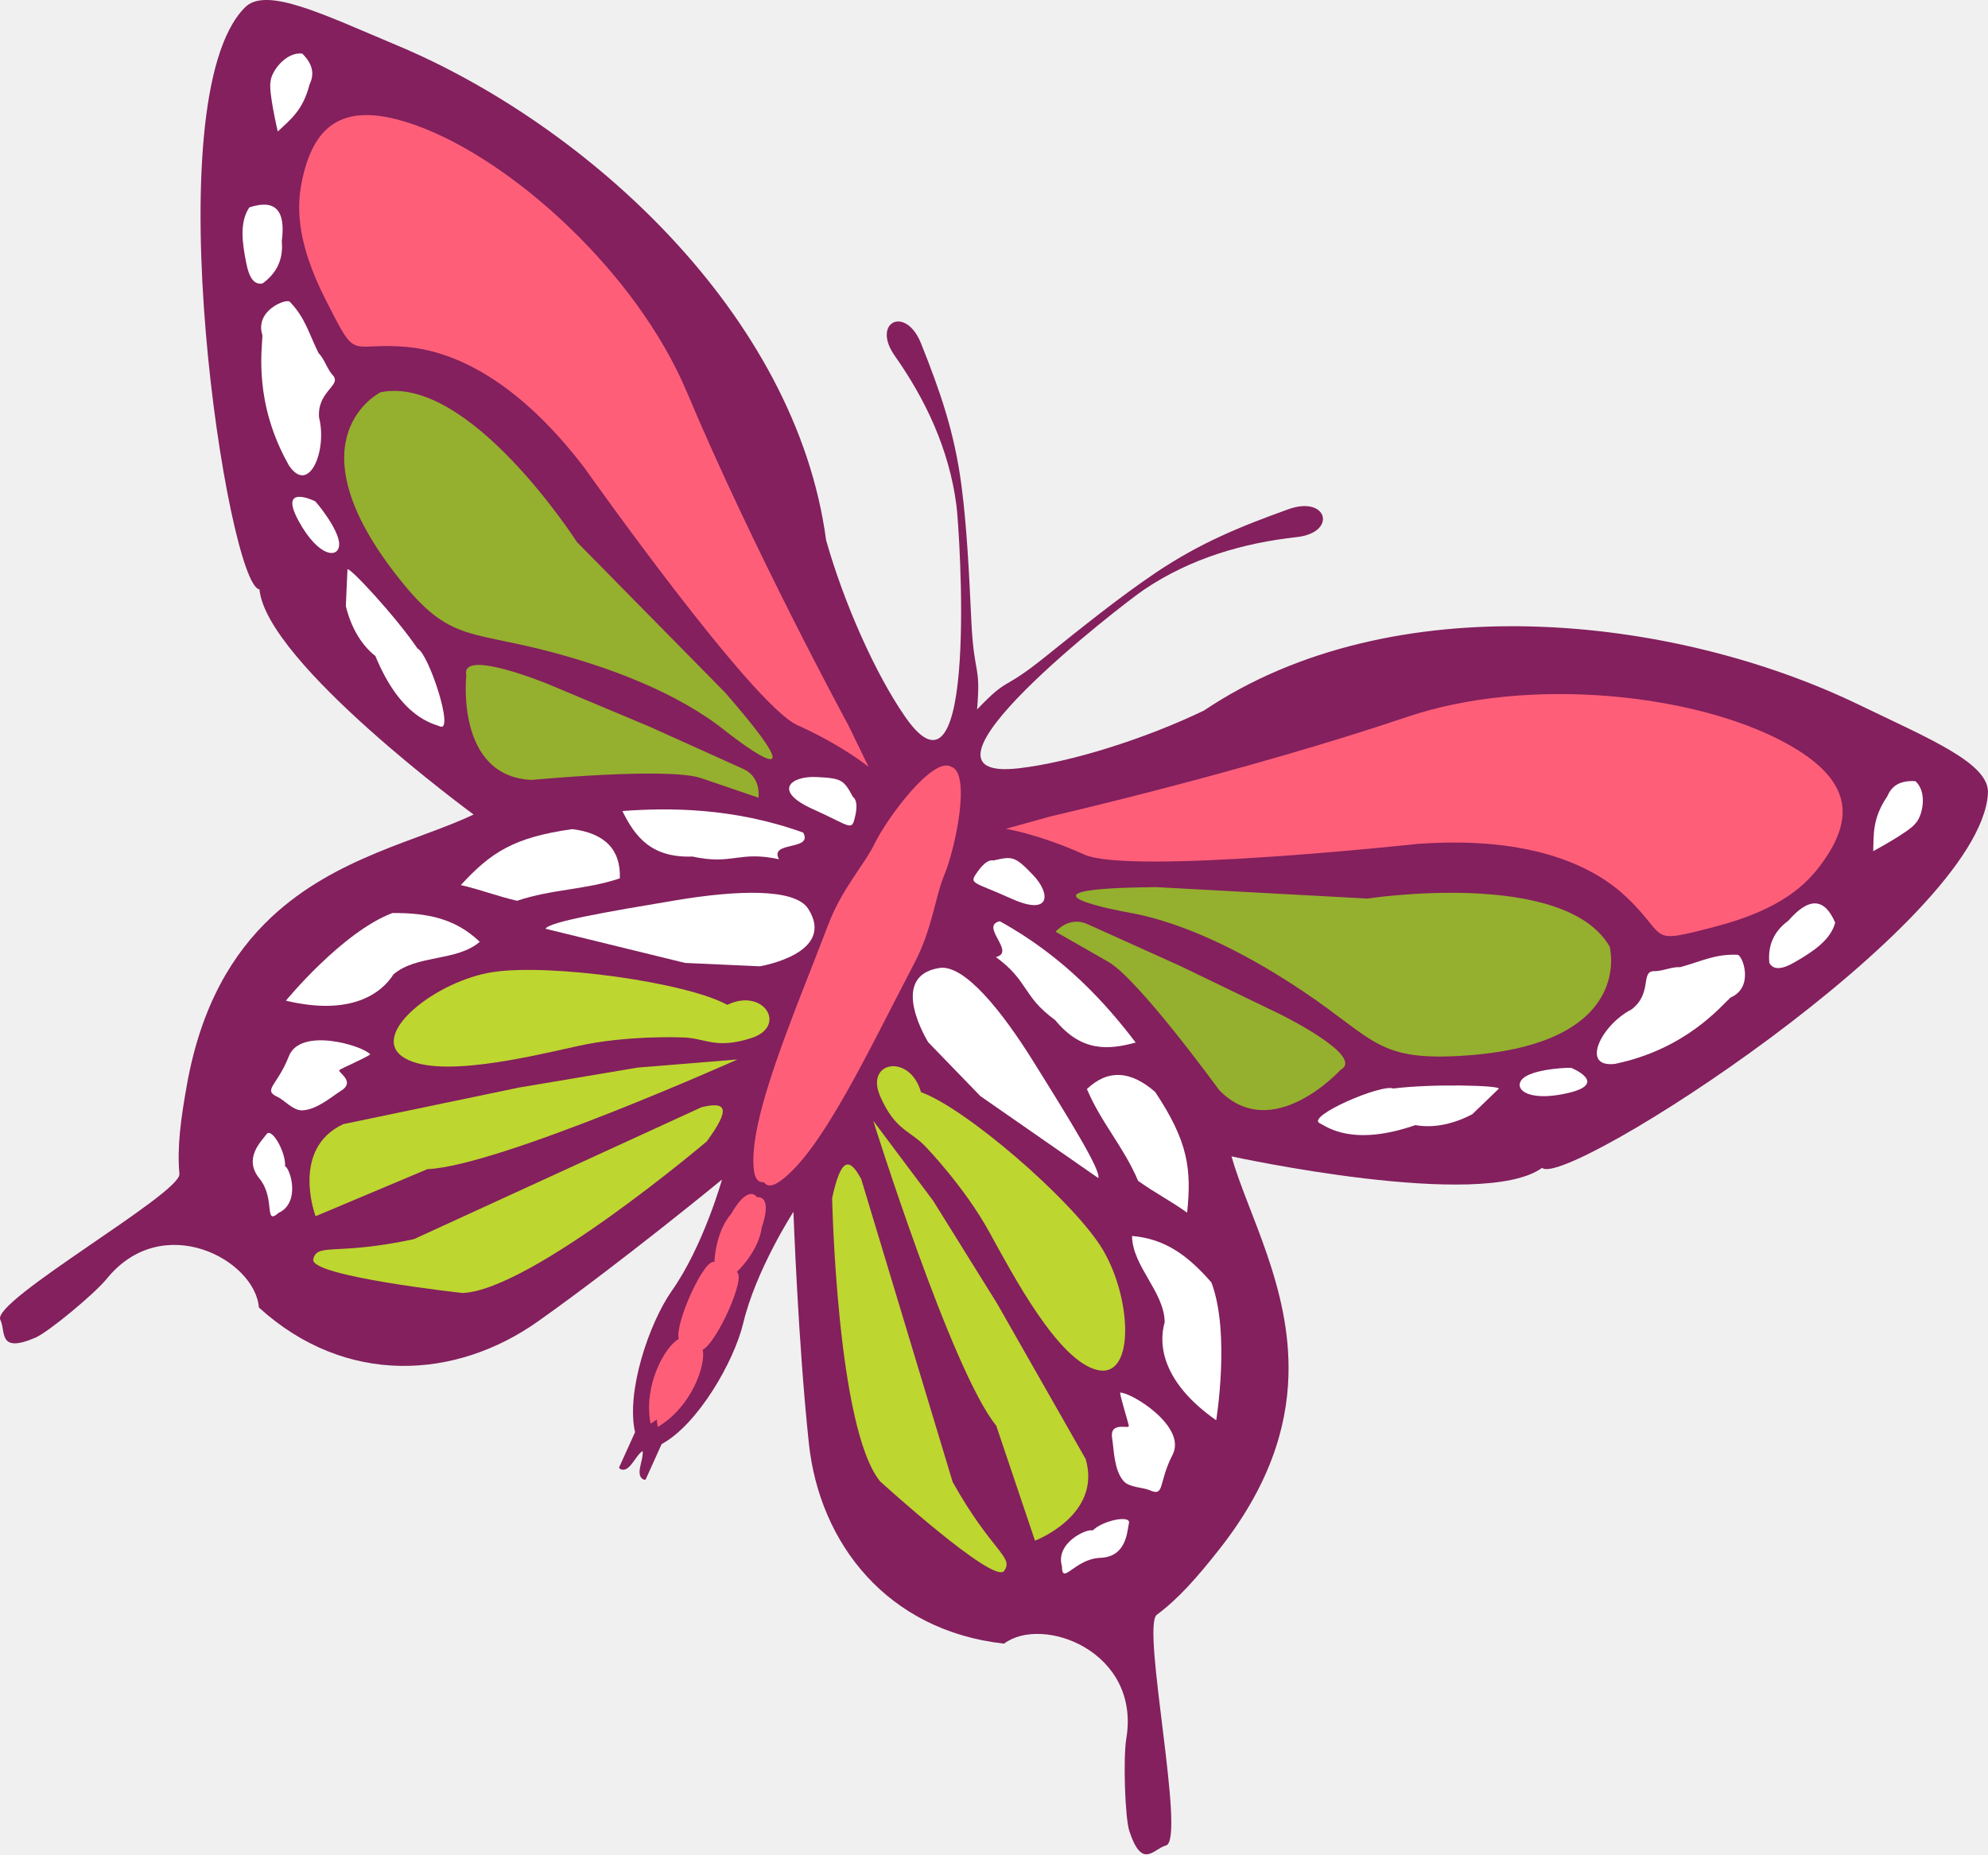
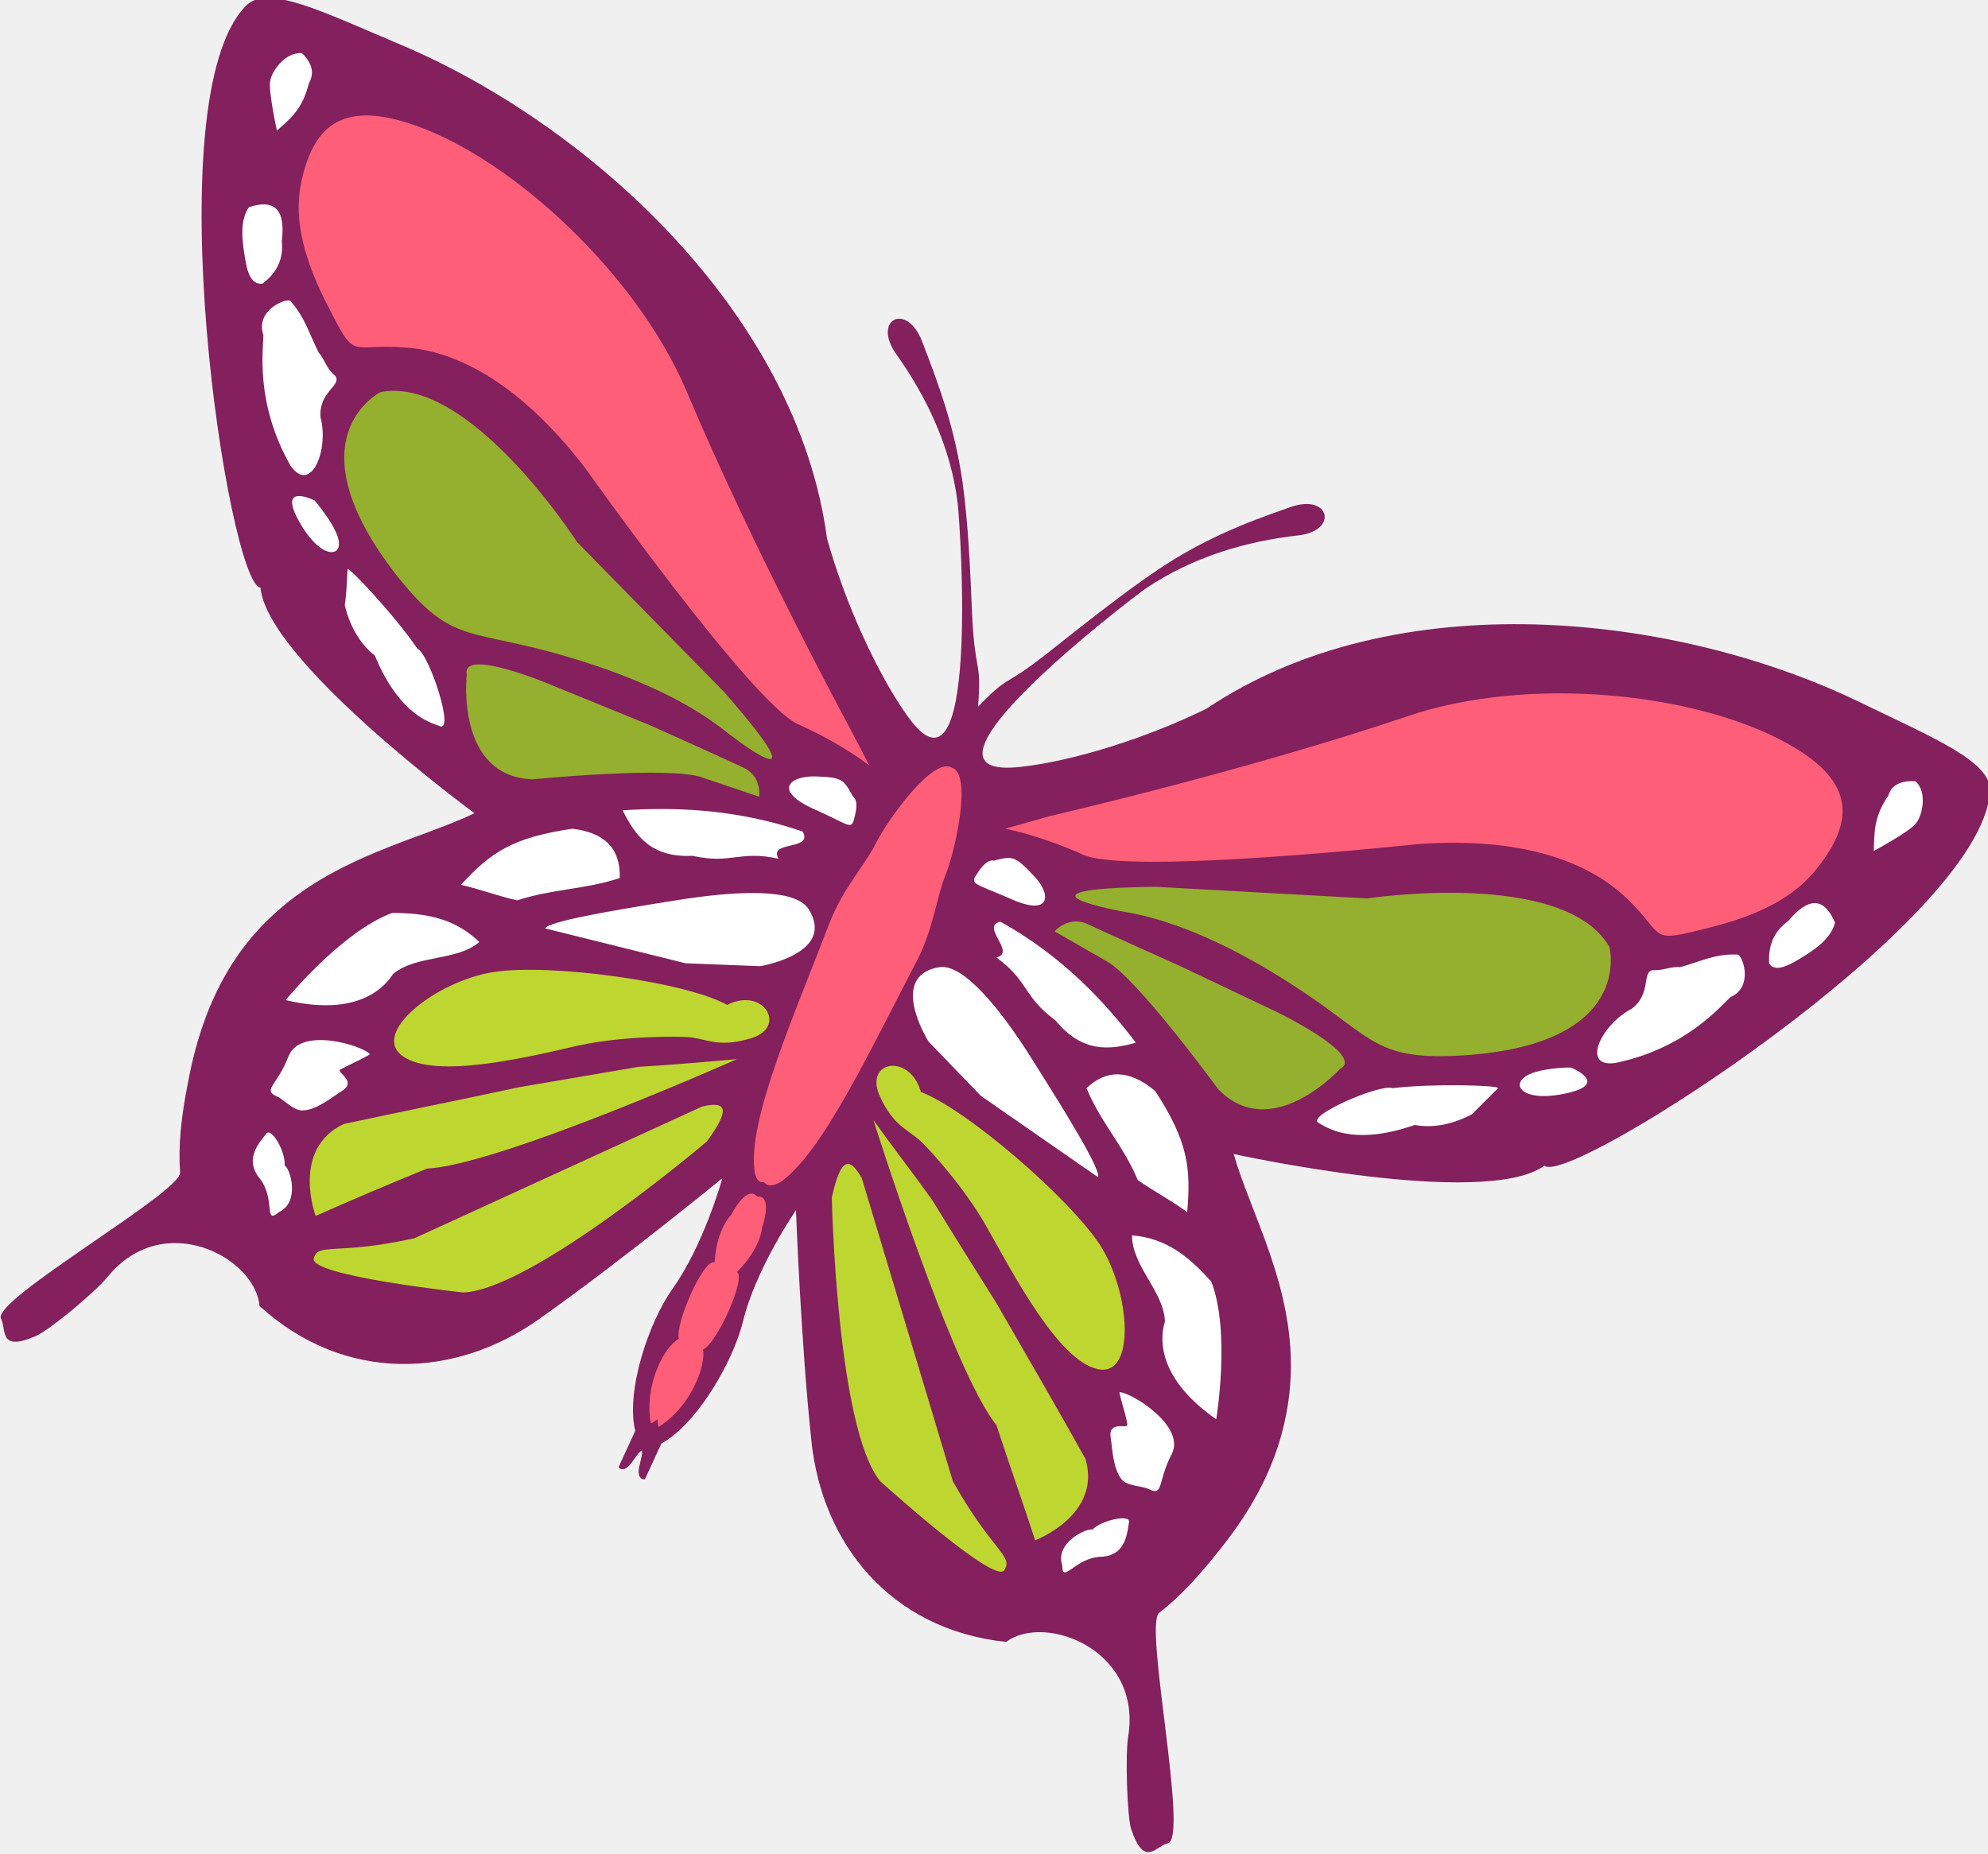
- <svg xmlns="http://www.w3.org/2000/svg" version="1.1" id="Layer_1" x="0px" y="0px" width="205.257px" height="191.474px" viewBox="0 0 205.257 191.474" enable-background="new 0 0 205.257 191.474" xml:space="preserve">
-   <g>
-     <path fill-rule="evenodd" clip-rule="evenodd" fill="#83205D" d="M76.736,136.635c-0.961,3.985-4.688,10.46-8.426,12.482   l-1.651,3.664c-0.063,0.012-0.125,0.013-0.184,0.009c-0.986-0.439,0.01-2.033-0.126-2.963c-0.797,0.511-1.338,2.313-2.312,1.868   c-0.048-0.046-0.086-0.093-0.123-0.153l1.655-3.658c-0.951-4.145,1.438-11.224,3.786-14.584c3.257-4.609,5.191-11.5,5.191-11.5   s-10.514,8.637-18.991,14.638c-8.478,6.013-19.852,6.734-28.823-1.425c-0.405-4.961-9.948-10.055-15.701-2.979   c-1.3,1.6-6.042,5.513-7.354,6.082c-3.948,1.701-3.045-0.663-3.642-1.832c-0.991-1.933,18.667-13.053,18.488-15.061   c-0.249-2.747,0.142-5.693,0.774-9.2c1.468-8.209,4.74-13.583,8.729-17.323c6.646-6.226,15.277-7.916,20.875-10.593   c0,0-21.405-15.668-22.112-23.254c-3.264-0.311-11.006-50.451-1.527-60.057c2.167-2.27,8.149,0.711,15.731,3.888   c19.591,8.215,41.203,27.81,44.3,51.093c1.838,6.488,5.069,13.771,8.156,18.228c7.635,11.036,5.635-19.227,5.303-21.805   c-0.75-5.831-3.213-10.976-6.367-15.458c-2.442-3.465,1.126-5.266,2.718-1.264c1.935,4.859,3.428,9.07,4.156,14.582   c0.571,4.312,0.804,9.225,1.023,13.933c0.278,5.972,1.005,4.47,0.6,9.266c3.355-3.509,2.447-1.754,6.968-5.383   c3.788-3.041,7.769-6.246,11.495-8.75c4.615-3.104,8.759-4.771,13.68-6.543c4.052-1.452,5.073,2.409,0.856,2.878   c-5.45,0.603-10.938,2.16-15.807,5.455c-2.149,1.459-26.16,19.988-12.837,18.411c5.388-0.638,12.984-3.031,19.066-5.955   c19.5-13.091,48.496-9.853,67.621-0.604c7.404,3.58,13.588,6.091,13.324,9.212c-0.927,13.466-43.641,40.852-46.03,38.61   c-6.151,4.487-32.07-1.185-32.07-1.185c1.699,5.964,6.153,13.556,5.882,22.659c-0.162,5.456-2.031,11.47-7.212,18.005   c-2.201,2.794-4.167,5.033-6.382,6.673c-1.624,1.195,3.05,23.289,0.943,23.823c-1.271,0.323-2.449,2.571-3.783-1.513   c-0.442-1.363-0.644-7.508-0.306-9.539c1.495-8.993-8.641-12.777-12.624-9.793c-12.054-1.334-19.049-10.345-20.15-20.67   c-1.107-10.328-1.596-23.922-1.596-23.922S78.04,131.133,76.736,136.635z" />
-     <path fill-rule="evenodd" clip-rule="evenodd" fill="#FF5E79" d="M78.864,122.069c-0.55,0.063-0.925-0.314-1.036-1.313   c-0.555-5.272,4.091-15.852,7.705-25.324c1.409-3.697,3.718-6.139,4.775-8.326c1.283-2.647,6.048-9.069,7.9-7.929   c2.083,0.636,0.426,8.456-0.711,11.17c-0.939,2.242-1.245,5.595-3.082,9.09c-4.709,8.984-9.561,19.465-13.883,22.538   C79.714,122.555,79.184,122.521,78.864,122.069z" />
-     <path fill-rule="evenodd" clip-rule="evenodd" fill="#FF5E79" d="M78.165,123.624c0.782-0.068,1.322,0.68,0.469,3.176   c0,0-0.127,2.11-2.57,4.559c1.026,0.466-2.046,7.277-3.51,8.011c0.331,1.541-1.092,5.847-4.622,7.968   c-0.036-0.042-0.098-0.321-0.113-0.777c-0.353,0.288-0.604,0.425-0.657,0.43c-0.747-4.054,1.537-7.97,2.915-8.735   c-0.422-1.589,2.649-8.395,3.679-7.936c0.22-3.457,1.715-4.945,1.715-4.945C76.777,123.079,77.696,122.993,78.165,123.624z" />
-     <path fill-rule="evenodd" clip-rule="evenodd" fill="#BED630" d="M72.965,117.867c0,0-18.128,15.368-25.207,15.647   c0,0-15.815-1.731-15.413-3.48c0.404-1.743,2.285-0.338,10.402-2.085l29.696-13.623C75.015,113.713,75.468,114.457,72.965,117.867z   " />
-     <path fill-rule="evenodd" clip-rule="evenodd" fill="#BED630" d="M85.917,123.71c0,0,0.479,23.762,4.951,29.254   c0,0,11.764,10.709,12.806,9.249c1.047-1.459-1.248-1.938-5.314-9.181l-9.438-31.275C87.675,119.425,86.817,119.578,85.917,123.71z   " />
-     <path fill-rule="evenodd" clip-rule="evenodd" fill="#BED630" d="M76.139,109.4c0,0-24.68,11.034-32.008,11.324   c-3.854,1.623-7.696,3.245-11.548,4.861c0,0-2.623-6.938,2.852-9.505c6.037-1.252,12.072-2.518,18.107-3.773   c4.103-0.688,8.199-1.381,12.295-2.07C69.273,109.957,72.702,109.684,76.139,109.4z" />
-     <path fill-rule="evenodd" clip-rule="evenodd" fill="#BED630" d="M90.162,115.731c0,0,8.068,25.795,12.697,31.481   c1.332,3.961,2.663,7.916,4.001,11.877c0,0,6.938-2.624,5.232-8.432c-3.049-5.354-6.102-10.711-9.154-16.074   c-2.194-3.521-4.384-7.049-6.585-10.583C94.292,121.244,92.225,118.487,90.162,115.731z" />
-     <path fill-rule="evenodd" clip-rule="evenodd" fill="#FFFFFF" d="M40.625,100.616c-1.272,1.999-4.44,4.312-11.106,2.712   c0,0,5.793-7.078,10.997-9.05c3.607-0.02,6.505,0.563,9.017,2.972C47.164,99.301,42.996,98.563,40.625,100.616z" />
-     <path fill-rule="evenodd" clip-rule="evenodd" fill="#FFFFFF" d="M120.251,136.533c-0.659,2.281-0.292,6.186,5.32,10.126   c0,0,1.475-9.031-0.494-14.232c-2.373-2.721-4.726-4.511-8.195-4.801C116.912,130.759,120.223,133.403,120.251,136.533z" />
-     <path fill-rule="evenodd" clip-rule="evenodd" fill="#FFFFFF" d="M56.328,95.903c0.334-0.719,6.46-1.771,13.45-2.939   c6.171-1.033,12.286-1.297,13.669,0.878c2.949,4.628-4.995,5.938-4.995,5.938l-7.723-0.35L56.328,95.903z" />
-     <path fill-rule="evenodd" clip-rule="evenodd" fill="#FFFFFF" d="M113.395,121.644c0.322-0.728-2.947-6.012-6.698-12.026   c-3.313-5.315-7.162-10.066-9.705-9.666c-5.423,0.852-1.15,7.675-1.15,7.675l5.381,5.557L113.395,121.644z" />
-     <path fill-rule="evenodd" clip-rule="evenodd" fill="#FFFFFF" d="M47.579,91.391c2.17,0.503,3.63,1.121,5.807,1.622   c3.668-1.229,6.947-1.095,10.612-2.313c0.106-2.956-1.527-4.653-4.898-5.086C53.027,86.461,50.67,88.033,47.579,91.391z" />
-     <path fill-rule="evenodd" clip-rule="evenodd" fill="#FFFFFF" d="M122.569,125.22c-1.813-1.296-3.245-1.989-5.059-3.283   c-1.514-3.557-3.778-5.93-5.29-9.483c2.144-2.039,4.499-1.933,7.055,0.306C122.661,117.863,123.042,120.677,122.569,125.22z" />
-     <path fill-rule="evenodd" clip-rule="evenodd" fill="#FFFFFF" d="M64.258,83.745c1.284,2.598,2.941,4.853,7.233,4.701   c4.144,0.912,4.795-0.626,8.941,0.281c-1.053-1.916,3.552-0.838,2.497-2.755C75.654,83.358,68.996,83.401,64.258,83.745z" />
-     <path fill-rule="evenodd" clip-rule="evenodd" fill="#FFFFFF" d="M117.257,107.653c-2.791,0.758-5.585,1.005-8.307-2.313   c-3.429-2.501-2.702-4.013-6.132-6.518c2.137-0.474-1.722-3.216,0.41-3.693C110.009,98.854,114.379,103.872,117.257,107.653z" />
-     <path fill-rule="evenodd" clip-rule="evenodd" fill="#FF5E79" d="M87.611,74.93c0,0-9.808-18.06-16.703-34.468   C65.73,28.154,52.93,16.543,43.01,12.961c-7.456-2.694-10.521-0.125-11.761,5.391c-0.596,2.631-0.826,6.311,2.398,12.651   c3.313,6.537,2.239,4.302,8.278,4.813C46.285,36.193,53,38.673,60.369,48.344c0,0,17.255,24.412,21.95,26.529   c4.696,2.115,7.364,4.316,7.364,4.316L87.611,74.93z" />
-     <path fill-rule="evenodd" clip-rule="evenodd" fill="#FF5E79" d="M108.414,84.314c0,0,20.025-4.598,36.894-10.294   c12.648-4.265,29.823-2.354,39.079,2.713c6.952,3.803,7.059,7.804,3.742,12.38c-1.578,2.186-4.19,4.796-11.07,6.582   c-7.099,1.84-4.702,1.159-9.095-3.027c-3.161-3.011-9.47-6.404-21.593-5.528c0,0-29.714,3.219-34.417,1.102   c-4.695-2.117-8.104-2.661-8.104-2.661L108.414,84.314z" />
-     <path fill-rule="evenodd" clip-rule="evenodd" fill="#95AF2E" d="M59.566,55.967c0,0-11.117-17.324-20.271-15.464   c0,0-9.321,4.596,1.402,18.587c5.55,7.243,7.361,5.912,16.033,8.188c5.946,1.563,13.174,4.157,18.291,8.296   c0,0,10.784,8.52-0.162-4.069L59.566,55.967z" />
-     <path fill-rule="evenodd" clip-rule="evenodd" fill="#95AF2E" d="M141.19,92.785c0,0,20.338-3.132,25.004,4.961   c0,0,2.725,10.029-14.855,11.248c-9.104,0.632-9.308-1.599-16.753-6.6c-5.109-3.424-11.832-7.124-18.323-8.216   c0,0-13.527-2.447,3.157-2.572L141.19,92.785z" />
-     <path fill-rule="evenodd" clip-rule="evenodd" fill="#95AF2E" d="M56.752,70.707c0,0-9.249-3.857-8.608-0.976   c0,0-1.16,10.459,6.761,10.804c0,0,14.186-1.356,17.529-0.17l5.881,2.008c0,0,0.313-2.122-1.564-2.969   c-1.886-0.851-9.67-4.363-9.67-4.363L56.752,70.707z" />
-     <path fill-rule="evenodd" clip-rule="evenodd" fill="#95AF2E" d="M132.002,104.646c0,0,9.014,4.388,6.428,5.809   c0,0-7.074,7.795-12.572,2.084c0,0-8.375-11.53-11.476-13.247l-5.395-3.086c0,0,1.385-1.64,3.266-0.792   c1.876,0.85,9.668,4.361,9.668,4.361L132.002,104.646z" />
-     <path fill-rule="evenodd" clip-rule="evenodd" fill="#FFFFFF" d="M32.88,36.441c-1.01-2.049-1.366-3.628-2.947-5.268   c-0.292-0.409-3.692,0.857-2.836,3.459c-0.032,1.389-0.936,6.991,2.751,13.454c2.063,3.049,3.963-1.586,3.094-4.976   c-0.199-2.675,2.25-3.261,1.488-4.285C33.748,38.116,33.562,37.152,32.88,36.441z" />
-     <path fill-rule="evenodd" clip-rule="evenodd" fill="#FFFFFF" d="M173.489,99.866c2.2-0.609,3.616-1.377,5.894-1.276   c0.498-0.051,1.808,3.333-0.71,4.415c-1.024,0.937-4.624,5.325-11.909,6.847c-3.649,0.462-1.441-4.025,1.682-5.615   c2.138-1.621,0.959-3.846,2.235-3.953C171.66,100.317,172.5,99.822,173.489,99.866z" />
-     <path fill-rule="evenodd" clip-rule="evenodd" fill="#FFFFFF" d="M35.876,58.794c0.148-0.332,4.901,4.75,7.229,8.167   c1.158,0.52,3.853,8.744,2.309,8.044c-0.641-0.285-4.003-0.81-6.657-7.267c-1.263-0.98-2.455-2.695-3.051-5.155   C35.763,61.325,35.818,60.061,35.876,58.794z" />
-     <path fill-rule="evenodd" clip-rule="evenodd" fill="#FFFFFF" d="M154.749,112.417c0.153-0.336-6.804-0.532-10.9-0.017   c-1.163-0.52-9.114,2.897-7.571,3.596c0.644,0.287,3.266,2.467,9.862,0.181c1.572,0.29,3.642,0.057,5.879-1.129   C152.931,114.171,153.84,113.291,154.749,112.417z" />
-     <path fill-rule="evenodd" clip-rule="evenodd" fill="#FFFFFF" d="M32.511,51.749c0,0-3.804-1.868-1.691,2.023   c2.113,3.893,4.259,3.931,4.197,2.357C34.957,54.555,32.436,51.559,32.511,51.749z" />
-     <path fill-rule="evenodd" clip-rule="evenodd" fill="#FFFFFF" d="M162.256,110.279c0,0,3.916,1.607-0.401,2.596   c-4.312,0.995-5.761-0.58-4.538-1.58C158.54,110.301,162.447,110.206,162.256,110.279z" />
-     <path fill-rule="evenodd" clip-rule="evenodd" fill="#FFFFFF" d="M25.432,27.191c-0.442-2.179-0.705-4.262,0.309-5.773   c2.662-0.885,3.783,0.276,3.352,3.484c0.174,1.825-0.484,3.277-1.975,4.359C26.29,29.446,25.727,28.753,25.432,27.191z" />
-     <path fill-rule="evenodd" clip-rule="evenodd" fill="#FFFFFF" d="M185.351,99.325c1.919-1.103,3.66-2.289,4.129-4.049   c-1.105-2.584-2.713-2.654-4.829-0.212c-1.49,1.084-2.146,2.538-1.971,4.368C183.094,100.175,183.982,100.139,185.351,99.325z" />
-     <path fill-rule="evenodd" clip-rule="evenodd" fill="#FFFFFF" d="M31.21,5.535c-1.7-0.209-3.226,1.864-3.275,2.899   c-0.232,0.991,0.743,5.146,0.743,5.146c1.254-1.192,2.597-2.147,3.282-4.859C32.434,7.749,32.393,6.712,31.21,5.535z" />
-     <path fill-rule="evenodd" clip-rule="evenodd" fill="#FFFFFF" d="M197.76,80.664c1.285,1.132,0.738,3.65-0.006,4.377   c-0.589,0.827-4.349,2.849-4.349,2.849c0.066-1.73-0.107-3.373,1.466-5.682C195.288,81.208,196.1,80.559,197.76,80.664z" />
-     <path fill-rule="evenodd" clip-rule="evenodd" fill="#BED630" d="M75.092,103.759c-4.314-2.358-18.266-4.262-24.137-3.393   c-5.867,0.866-12.788,6.34-9.416,8.732c3.372,2.383,12.949,0.065,18.073-1.075c5.133-1.148,10.793-0.9,10.793-0.9   c2.386,0.018,3.413,1.285,7.177,0.063C81.349,105.962,78.833,101.945,75.092,103.759z" />
-     <path fill-rule="evenodd" clip-rule="evenodd" fill="#BED630" d="M95.091,112.776c4.62,1.669,15.279,10.873,18.513,15.849   c3.235,4.978,3.714,13.784-0.31,12.837c-4.025-0.944-8.628-9.656-11.162-14.262c-2.536-4.607-6.465-8.687-6.465-8.687   c-1.6-1.775-3.226-1.701-4.8-5.335C89.292,109.544,93.968,108.772,95.091,112.776z" />
-     <path fill-rule="evenodd" clip-rule="evenodd" fill="#FFFFFF" d="M88.079,82.315c-0.963-1.767-1.118-1.959-3.807-2.08   c-2.685-0.114-4.477,1.446-0.386,3.296c4.091,1.842,4.036,2.366,4.417,0.714C88.678,82.594,88.079,82.315,88.079,82.315z" />
-     <path fill-rule="evenodd" clip-rule="evenodd" fill="#FFFFFF" d="M102.562,88.854c1.971-0.453,2.218-0.46,4.078,1.477   c1.863,1.931,1.884,4.309-2.209,2.466c-4.091-1.846-4.447-1.461-3.461-2.837C101.959,88.58,102.562,88.854,102.562,88.854z" />
-     <path fill-rule="evenodd" clip-rule="evenodd" fill="#FFFFFF" d="M38.234,108.88c-0.732-0.895-7.212-2.873-8.41,0.187   c-1.185,3.05-2.763,3.48-1.141,4.213c0.606,0.273,1.577,1.387,2.48,1.375c1.511-0.027,3.066-1.407,4.051-2.026   c1.584-0.985-0.471-1.944-0.158-2.152C35.371,110.273,37.605,109.298,38.234,108.88z" />
-     <path fill-rule="evenodd" clip-rule="evenodd" fill="#FFFFFF" d="M115.642,143.799c1.156-0.043,6.93,3.508,5.423,6.421   c-1.504,2.917-0.772,4.382-2.394,3.646c-0.615-0.275-2.088-0.259-2.677-0.944c-0.984-1.151-0.976-3.231-1.166-4.38   c-0.309-1.84,1.772-0.933,1.722-1.301C116.494,146.868,115.747,144.543,115.642,143.799z" />
-     <path fill-rule="evenodd" clip-rule="evenodd" fill="#FFFFFF" d="M29.433,120.423c0.093-1.468-1.393-4.034-1.908-3.316   c-0.511,0.715-2.446,2.486-0.743,4.582c1.704,2.093,0.426,4.921,1.994,3.545C31.049,124.177,29.985,120.672,29.433,120.423z" />
-     <path fill-rule="evenodd" clip-rule="evenodd" fill="#FFFFFF" d="M112.814,158.04c1.042-1.048,3.946-1.628,3.75-0.771   c-0.193,0.858-0.241,3.488-2.944,3.591c-2.693,0.105-3.974,2.936-3.978,0.853C108.931,159.307,112.266,157.788,112.814,158.04z" />
-   </g>
+ <svg xmlns="http://www.w3.org/2000/svg" version="1.1" x="0" y="0" width="205.3" height="191.5" viewBox="0 0 205.3 191.5" enable-background="new 0 0 205.257 191.474" xml:space="preserve">
+   <path fill-rule="evenodd" clip-rule="evenodd" fill="#83205D" d="M76.7 136.6c-1 4-4.7 10.5-8.4 12.5l-1.7 3.7c-0.1 0-0.1 0-0.2 0 -1-0.4 0-2-0.1-3 -0.8 0.5-1.3 2.3-2.3 1.9 0 0-0.1-0.1-0.1-0.2l1.7-3.7c-1-4.1 1.4-11.2 3.8-14.6 3.3-4.6 5.2-11.5 5.2-11.5s-10.5 8.6-19 14.6c-8.5 6-19.9 6.7-28.8-1.4 -0.4-5-9.9-10.1-15.7-3 -1.3 1.6-6 5.5-7.4 6.1 -3.9 1.7-3-0.7-3.6-1.8 -1-1.9 18.7-13.1 18.5-15.1 -0.2-2.7 0.1-5.7 0.8-9.2 1.5-8.2 4.7-13.6 8.7-17.3 6.6-6.2 15.3-7.9 20.9-10.6 0 0-21.4-15.7-22.1-23.3 -3.3-0.3-11-50.5-1.5-60.1 2.2-2.3 8.1 0.7 15.7 3.9 19.6 8.2 41.2 27.8 44.3 51.1 1.8 6.5 5.1 13.8 8.2 18.2 7.6 11 5.6-19.2 5.3-21.8 -0.7-5.8-3.2-11-6.4-15.5 -2.4-3.5 1.1-5.3 2.7-1.3 1.9 4.9 3.4 9.1 4.2 14.6 0.6 4.3 0.8 9.2 1 13.9 0.3 6 1 4.5 0.6 9.3 3.4-3.5 2.4-1.8 7-5.4 3.8-3 7.8-6.2 11.5-8.7 4.6-3.1 8.8-4.8 13.7-6.5 4.1-1.5 5.1 2.4 0.9 2.9 -5.4 0.6-10.9 2.2-15.8 5.5 -2.1 1.5-26.2 20-12.8 18.4 5.4-0.6 13-3 19.1-6 19.5-13.1 48.5-9.9 67.6-0.6 7.4 3.6 13.6 6.1 13.3 9.2 -0.9 13.5-43.6 40.9-46 38.6 -6.2 4.5-32.1-1.2-32.1-1.2 1.7 6 6.2 13.6 5.9 22.7 -0.2 5.5-2 11.5-7.2 18 -2.2 2.8-4.2 5-6.4 6.7 -1.6 1.2 3.1 23.3 0.9 23.8 -1.3 0.3-2.4 2.6-3.8-1.5 -0.4-1.4-0.6-7.5-0.3-9.5 1.5-9-8.6-12.8-12.6-9.8 -12.1-1.3-19-10.3-20.1-20.7 -1.1-10.3-1.6-23.9-1.6-23.9S78 131.1 76.7 136.6z" />
+   <path fill-rule="evenodd" clip-rule="evenodd" fill="#FF5E79" d="M78.9 122.1c-0.5 0.1-0.9-0.3-1-1.3 -0.6-5.3 4.1-15.9 7.7-25.3 1.4-3.7 3.7-6.1 4.8-8.3 1.3-2.6 6-9.1 7.9-7.9 2.1 0.6 0.4 8.5-0.7 11.2 -0.9 2.2-1.2 5.6-3.1 9.1 -4.7 9-9.6 19.5-13.9 22.5C79.7 122.6 79.2 122.5 78.9 122.1z" />
+   <path fill-rule="evenodd" clip-rule="evenodd" fill="#FF5E79" d="M78.2 123.6c0.8-0.1 1.3 0.7 0.5 3.2 0 0-0.1 2.1-2.6 4.6 1 0.5-2 7.3-3.5 8 0.3 1.5-1.1 5.8-4.6 8 0 0-0.1-0.3-0.1-0.8 -0.4 0.3-0.6 0.4-0.7 0.4 -0.7-4.1 1.5-8 2.9-8.7 -0.4-1.6 2.6-8.4 3.7-7.9 0.2-3.5 1.7-4.9 1.7-4.9C76.8 123.1 77.7 123 78.2 123.6z" />
+   <path fill-rule="evenodd" clip-rule="evenodd" fill="#BED630" d="M73 117.9c0 0-18.1 15.4-25.2 15.6 0 0-15.8-1.7-15.4-3.5 0.4-1.7 2.3-0.3 10.4-2.1l29.7-13.6C75 113.7 75.5 114.5 73 117.9z" />
+   <path fill-rule="evenodd" clip-rule="evenodd" fill="#BED630" d="M85.9 123.7c0 0 0.5 23.8 5 29.3 0 0 11.8 10.7 12.8 9.2 1-1.5-1.2-1.9-5.3-9.2l-9.4-31.3C87.7 119.4 86.8 119.6 85.9 123.7z" />
+   <path fill-rule="evenodd" clip-rule="evenodd" fill="#BED630" d="M76.1 109.4c0 0-24.7 11-32 11.3 -3.9 1.6-7.7 3.2-11.5 4.9 0 0-2.6-6.9 2.9-9.5 6-1.3 12.1-2.5 18.1-3.8 4.1-0.7 8.2-1.4 12.3-2.1C69.3 110 72.7 109.7 76.1 109.4z" />
+   <path fill-rule="evenodd" clip-rule="evenodd" fill="#BED630" d="M90.2 115.7c0 0 8.1 25.8 12.7 31.5 1.3 4 2.7 7.9 4 11.9 0 0 6.9-2.6 5.2-8.4 -3-5.4-6.1-10.7-9.2-16.1 -2.2-3.5-4.4-7-6.6-10.6C94.3 121.2 92.2 118.5 90.2 115.7z" />
+   <path fill-rule="evenodd" clip-rule="evenodd" fill="#FFFFFF" d="M40.6 100.6c-1.3 2-4.4 4.3-11.1 2.7 0 0 5.8-7.1 11-9 3.6 0 6.5 0.6 9 3C47.2 99.3 43 98.6 40.6 100.6z" />
+   <path fill-rule="evenodd" clip-rule="evenodd" fill="#FFFFFF" d="M120.3 136.5c-0.7 2.3-0.3 6.2 5.3 10.1 0 0 1.5-9-0.5-14.2 -2.4-2.7-4.7-4.5-8.2-4.8C116.9 130.8 120.2 133.4 120.3 136.5z" />
+   <path fill-rule="evenodd" clip-rule="evenodd" fill="#FFFFFF" d="M56.3 95.9c0.3-0.7 6.5-1.8 13.5-2.9 6.2-1 12.3-1.3 13.7 0.9 2.9 4.6-5 5.9-5 5.9l-7.7-0.3L56.3 95.9z" />
+   <path fill-rule="evenodd" clip-rule="evenodd" fill="#FFFFFF" d="M113.4 121.6c0.3-0.7-2.9-6-6.7-12 -3.3-5.3-7.2-10.1-9.7-9.7 -5.4 0.9-1.1 7.7-1.1 7.7l5.4 5.6L113.4 121.6z" />
+   <path fill-rule="evenodd" clip-rule="evenodd" fill="#FFFFFF" d="M47.6 91.4c2.2 0.5 3.6 1.1 5.8 1.6 3.7-1.2 6.9-1.1 10.6-2.3 0.1-3-1.5-4.7-4.9-5.1C53 86.5 50.7 88 47.6 91.4z" />
+   <path fill-rule="evenodd" clip-rule="evenodd" fill="#FFFFFF" d="M122.6 125.2c-1.8-1.3-3.2-2-5.1-3.3 -1.5-3.6-3.8-5.9-5.3-9.5 2.1-2 4.5-1.9 7.1 0.3C122.7 117.9 123 120.7 122.6 125.2z" />
+   <path fill-rule="evenodd" clip-rule="evenodd" fill="#FFFFFF" d="M64.3 83.7c1.3 2.6 2.9 4.9 7.2 4.7 4.1 0.9 4.8-0.6 8.9 0.3 -1.1-1.9 3.6-0.8 2.5-2.8C75.7 83.4 69 83.4 64.3 83.7z" />
+   <path fill-rule="evenodd" clip-rule="evenodd" fill="#FFFFFF" d="M117.3 107.7c-2.8 0.8-5.6 1-8.3-2.3 -3.4-2.5-2.7-4-6.1-6.5 2.1-0.5-1.7-3.2 0.4-3.7C110 98.9 114.4 103.9 117.3 107.7z" />
+   <path fill-rule="evenodd" clip-rule="evenodd" fill="#FF5E79" d="M87.6 74.9c0 0-9.8-18.1-16.7-34.5C65.7 28.2 52.9 16.5 43 13c-7.5-2.7-10.5-0.1-11.8 5.4 -0.6 2.6-0.8 6.3 2.4 12.7 3.3 6.5 2.2 4.3 8.3 4.8C46.3 36.2 53 38.7 60.4 48.3c0 0 17.3 24.4 22 26.5 4.7 2.1 7.4 4.3 7.4 4.3L87.6 74.9z" />
+   <path fill-rule="evenodd" clip-rule="evenodd" fill="#FF5E79" d="M108.4 84.3c0 0 20-4.6 36.9-10.3 12.6-4.3 29.8-2.4 39.1 2.7 7 3.8 7.1 7.8 3.7 12.4 -1.6 2.2-4.2 4.8-11.1 6.6 -7.1 1.8-4.7 1.2-9.1-3 -3.2-3-9.5-6.4-21.6-5.5 0 0-29.7 3.2-34.4 1.1 -4.7-2.1-8.1-2.7-8.1-2.7L108.4 84.3z" />
+   <path fill-rule="evenodd" clip-rule="evenodd" fill="#95AF2E" d="M59.6 56c0 0-11.1-17.3-20.3-15.5 0 0-9.3 4.6 1.4 18.6 5.6 7.2 7.4 5.9 16 8.2 5.9 1.6 13.2 4.2 18.3 8.3 0 0 10.8 8.5-0.2-4.1L59.6 56z" />
+   <path fill-rule="evenodd" clip-rule="evenodd" fill="#95AF2E" d="M141.2 92.8c0 0 20.3-3.1 25 5 0 0 2.7 10-14.9 11.2 -9.1 0.6-9.3-1.6-16.8-6.6 -5.1-3.4-11.8-7.1-18.3-8.2 0 0-13.5-2.4 3.2-2.6L141.2 92.8z" />
+   <path fill-rule="evenodd" clip-rule="evenodd" fill="#95AF2E" d="M56.8 70.7c0 0-9.2-3.9-8.6-1 0 0-1.2 10.5 6.8 10.8 0 0 14.2-1.4 17.5-0.2l5.9 2c0 0 0.3-2.1-1.6-3 -1.9-0.9-9.7-4.4-9.7-4.4L56.8 70.7z" />
+   <path fill-rule="evenodd" clip-rule="evenodd" fill="#95AF2E" d="M132 104.6c0 0 9 4.4 6.4 5.8 0 0-7.1 7.8-12.6 2.1 0 0-8.4-11.5-11.5-13.2l-5.4-3.1c0 0 1.4-1.6 3.3-0.8 1.9 0.9 9.7 4.4 9.7 4.4L132 104.6z" />
+   <path fill-rule="evenodd" clip-rule="evenodd" fill="#FFFFFF" d="M32.9 36.4c-1-2-1.4-3.6-2.9-5.3 -0.3-0.4-3.7 0.9-2.8 3.5 0 1.4-0.9 7 2.8 13.5 2.1 3 4-1.6 3.1-5 -0.2-2.7 2.3-3.3 1.5-4.3C33.7 38.1 33.6 37.2 32.9 36.4z" />
+   <path fill-rule="evenodd" clip-rule="evenodd" fill="#FFFFFF" d="M173.5 99.9c2.2-0.6 3.6-1.4 5.9-1.3 0.5-0.1 1.8 3.3-0.7 4.4 -1 0.9-4.6 5.3-11.9 6.8 -3.6 0.5-1.4-4 1.7-5.6 2.1-1.6 1-3.8 2.2-4C171.7 100.3 172.5 99.8 173.5 99.9z" />
+   <path fill-rule="evenodd" clip-rule="evenodd" fill="#FFFFFF" d="M35.9 58.8c0.1-0.3 4.9 4.8 7.2 8.2 1.2 0.5 3.9 8.7 2.3 8 -0.6-0.3-4-0.8-6.7-7.3 -1.3-1-2.5-2.7-3.1-5.2C35.8 61.3 35.8 60.1 35.9 58.8z" />
+   <path fill-rule="evenodd" clip-rule="evenodd" fill="#FFFFFF" d="M154.7 112.4c0.2-0.3-6.8-0.5-10.9 0 -1.2-0.5-9.1 2.9-7.6 3.6 0.6 0.3 3.3 2.5 9.9 0.2 1.6 0.3 3.6 0.1 5.9-1.1C152.9 114.2 153.8 113.3 154.7 112.4z" />
+   <path fill-rule="evenodd" clip-rule="evenodd" fill="#FFFFFF" d="M32.5 51.7c0 0-3.8-1.9-1.7 2 2.1 3.9 4.3 3.9 4.2 2.4C35 54.6 32.4 51.6 32.5 51.7z" />
+   <path fill-rule="evenodd" clip-rule="evenodd" fill="#FFFFFF" d="M162.3 110.3c0 0 3.9 1.6-0.4 2.6 -4.3 1-5.8-0.6-4.5-1.6C158.5 110.3 162.4 110.2 162.3 110.3z" />
+   <path fill-rule="evenodd" clip-rule="evenodd" fill="#FFFFFF" d="M25.4 27.2c-0.4-2.2-0.7-4.3 0.3-5.8 2.7-0.9 3.8 0.3 3.4 3.5 0.2 1.8-0.5 3.3-2 4.4C26.3 29.4 25.7 28.8 25.4 27.2z" />
+   <path fill-rule="evenodd" clip-rule="evenodd" fill="#FFFFFF" d="M185.4 99.3c1.9-1.1 3.7-2.3 4.1-4 -1.1-2.6-2.7-2.7-4.8-0.2 -1.5 1.1-2.1 2.5-2 4.4C183.1 100.2 184 100.1 185.4 99.3z" />
+   <path fill-rule="evenodd" clip-rule="evenodd" fill="#FFFFFF" d="M31.2 5.5c-1.7-0.2-3.2 1.9-3.3 2.9 -0.2 1 0.7 5.1 0.7 5.1 1.3-1.2 2.6-2.1 3.3-4.9C32.4 7.7 32.4 6.7 31.2 5.5z" />
+   <path fill-rule="evenodd" clip-rule="evenodd" fill="#FFFFFF" d="M197.8 80.7c1.3 1.1 0.7 3.7 0 4.4 -0.6 0.8-4.3 2.8-4.3 2.8 0.1-1.7-0.1-3.4 1.5-5.7C195.3 81.2 196.1 80.6 197.8 80.7z" />
+   <path fill-rule="evenodd" clip-rule="evenodd" fill="#BED630" d="M75.1 103.8c-4.3-2.4-18.3-4.3-24.1-3.4 -5.9 0.9-12.8 6.3-9.4 8.7 3.4 2.4 12.9 0.1 18.1-1.1 5.1-1.1 10.8-0.9 10.8-0.9 2.4 0 3.4 1.3 7.2 0.1C81.3 106 78.8 101.9 75.1 103.8z" />
+   <path fill-rule="evenodd" clip-rule="evenodd" fill="#BED630" d="M95.1 112.8c4.6 1.7 15.3 10.9 18.5 15.8 3.2 5 3.7 13.8-0.3 12.8 -4-0.9-8.6-9.7-11.2-14.3 -2.5-4.6-6.5-8.7-6.5-8.7 -1.6-1.8-3.2-1.7-4.8-5.3C89.3 109.5 94 108.8 95.1 112.8z" />
+   <path fill-rule="evenodd" clip-rule="evenodd" fill="#FFFFFF" d="M88.1 82.3c-1-1.8-1.1-2-3.8-2.1 -2.7-0.1-4.5 1.4-0.4 3.3 4.1 1.8 4 2.4 4.4 0.7C88.7 82.6 88.1 82.3 88.1 82.3z" />
+   <path fill-rule="evenodd" clip-rule="evenodd" fill="#FFFFFF" d="M102.6 88.9c2-0.5 2.2-0.5 4.1 1.5 1.9 1.9 1.9 4.3-2.2 2.5 -4.1-1.8-4.4-1.5-3.5-2.8C102 88.6 102.6 88.9 102.6 88.9z" />
+   <path fill-rule="evenodd" clip-rule="evenodd" fill="#FFFFFF" d="M38.2 108.9c-0.7-0.9-7.2-2.9-8.4 0.2 -1.2 3.1-2.8 3.5-1.1 4.2 0.6 0.3 1.6 1.4 2.5 1.4 1.5 0 3.1-1.4 4.1-2 1.6-1-0.5-1.9-0.2-2.2C35.4 110.3 37.6 109.3 38.2 108.9z" />
+   <path fill-rule="evenodd" clip-rule="evenodd" fill="#FFFFFF" d="M115.6 143.8c1.2 0 6.9 3.5 5.4 6.4 -1.5 2.9-0.8 4.4-2.4 3.6 -0.6-0.3-2.1-0.3-2.7-0.9 -1-1.2-1-3.2-1.2-4.4 -0.3-1.8 1.8-0.9 1.7-1.3C116.5 146.9 115.7 144.5 115.6 143.8z" />
+   <path fill-rule="evenodd" clip-rule="evenodd" fill="#FFFFFF" d="M29.4 120.4c0.1-1.5-1.4-4-1.9-3.3 -0.5 0.7-2.4 2.5-0.7 4.6 1.7 2.1 0.4 4.9 2 3.5C31 124.2 30 120.7 29.4 120.4z" />
+   <path fill-rule="evenodd" clip-rule="evenodd" fill="#FFFFFF" d="M112.8 158c1-1 3.9-1.6 3.8-0.8 -0.2 0.9-0.2 3.5-2.9 3.6 -2.7 0.1-4 2.9-4 0.9C108.9 159.3 112.3 157.8 112.8 158z" />
</svg>
